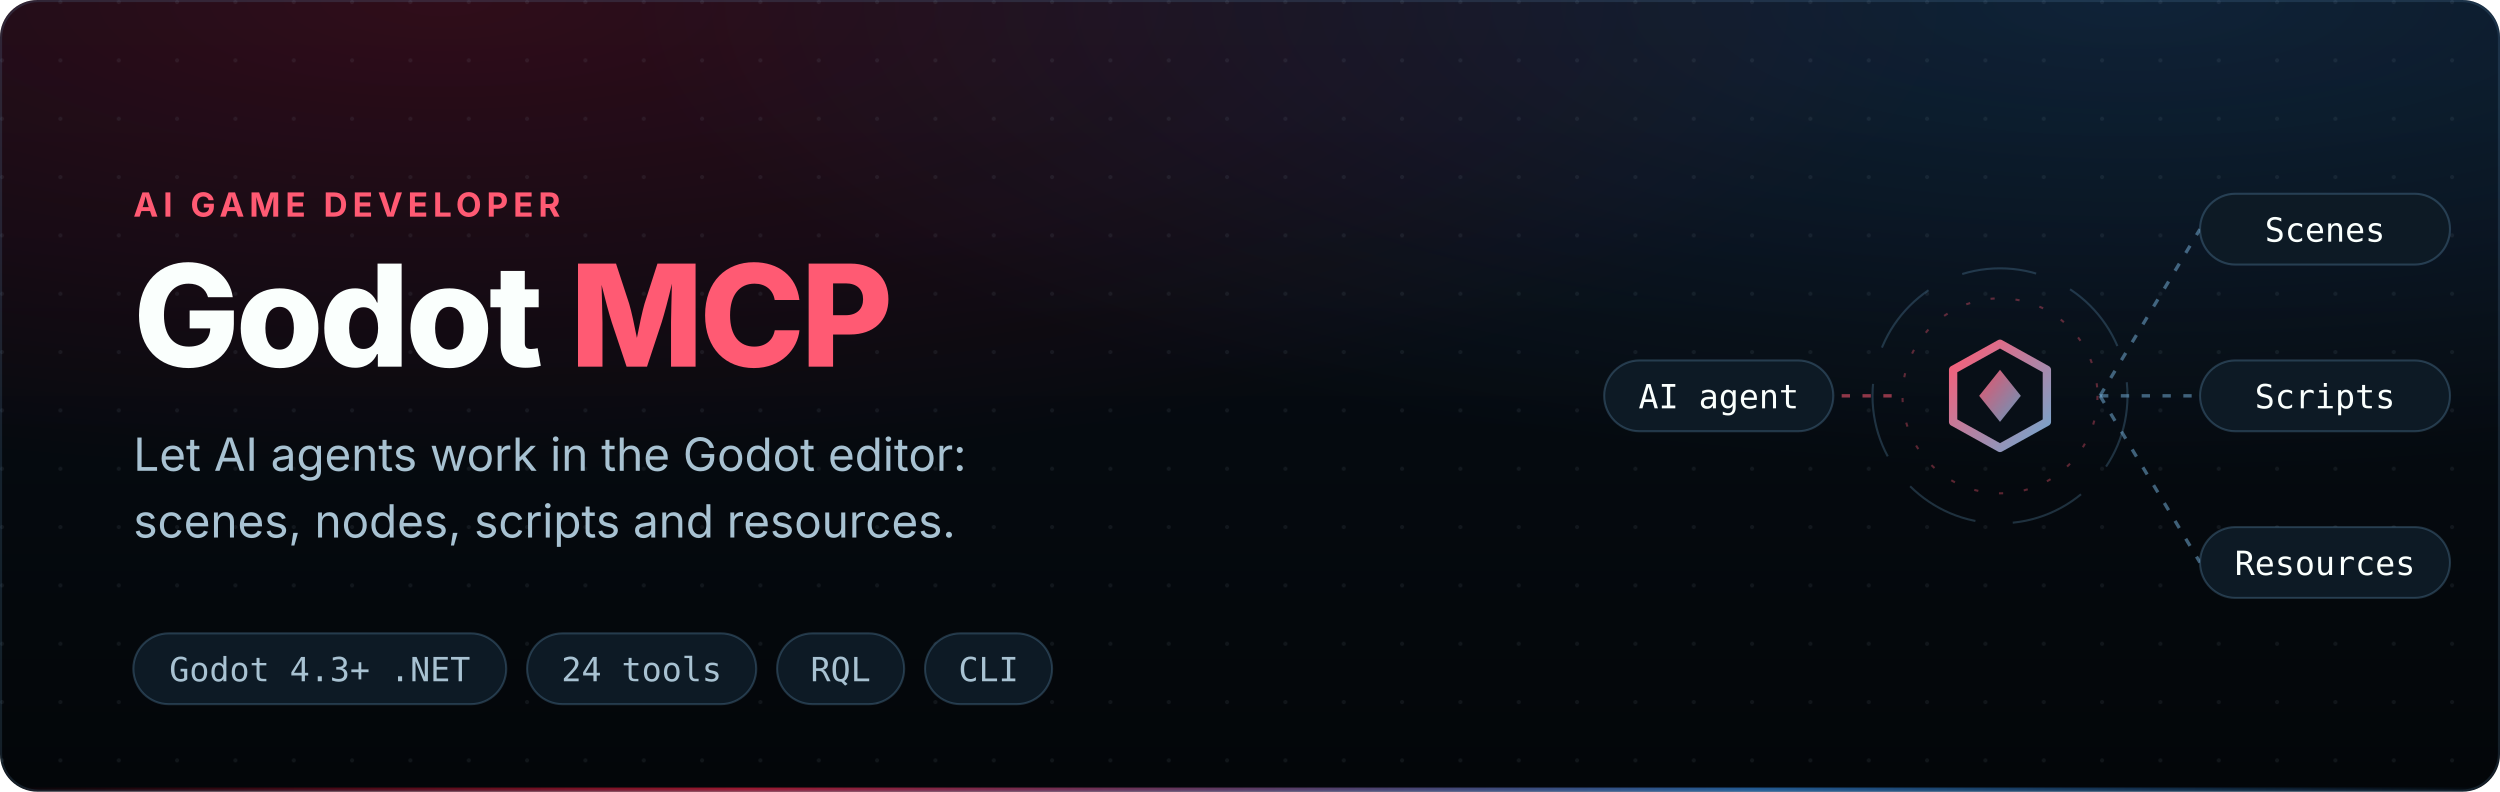
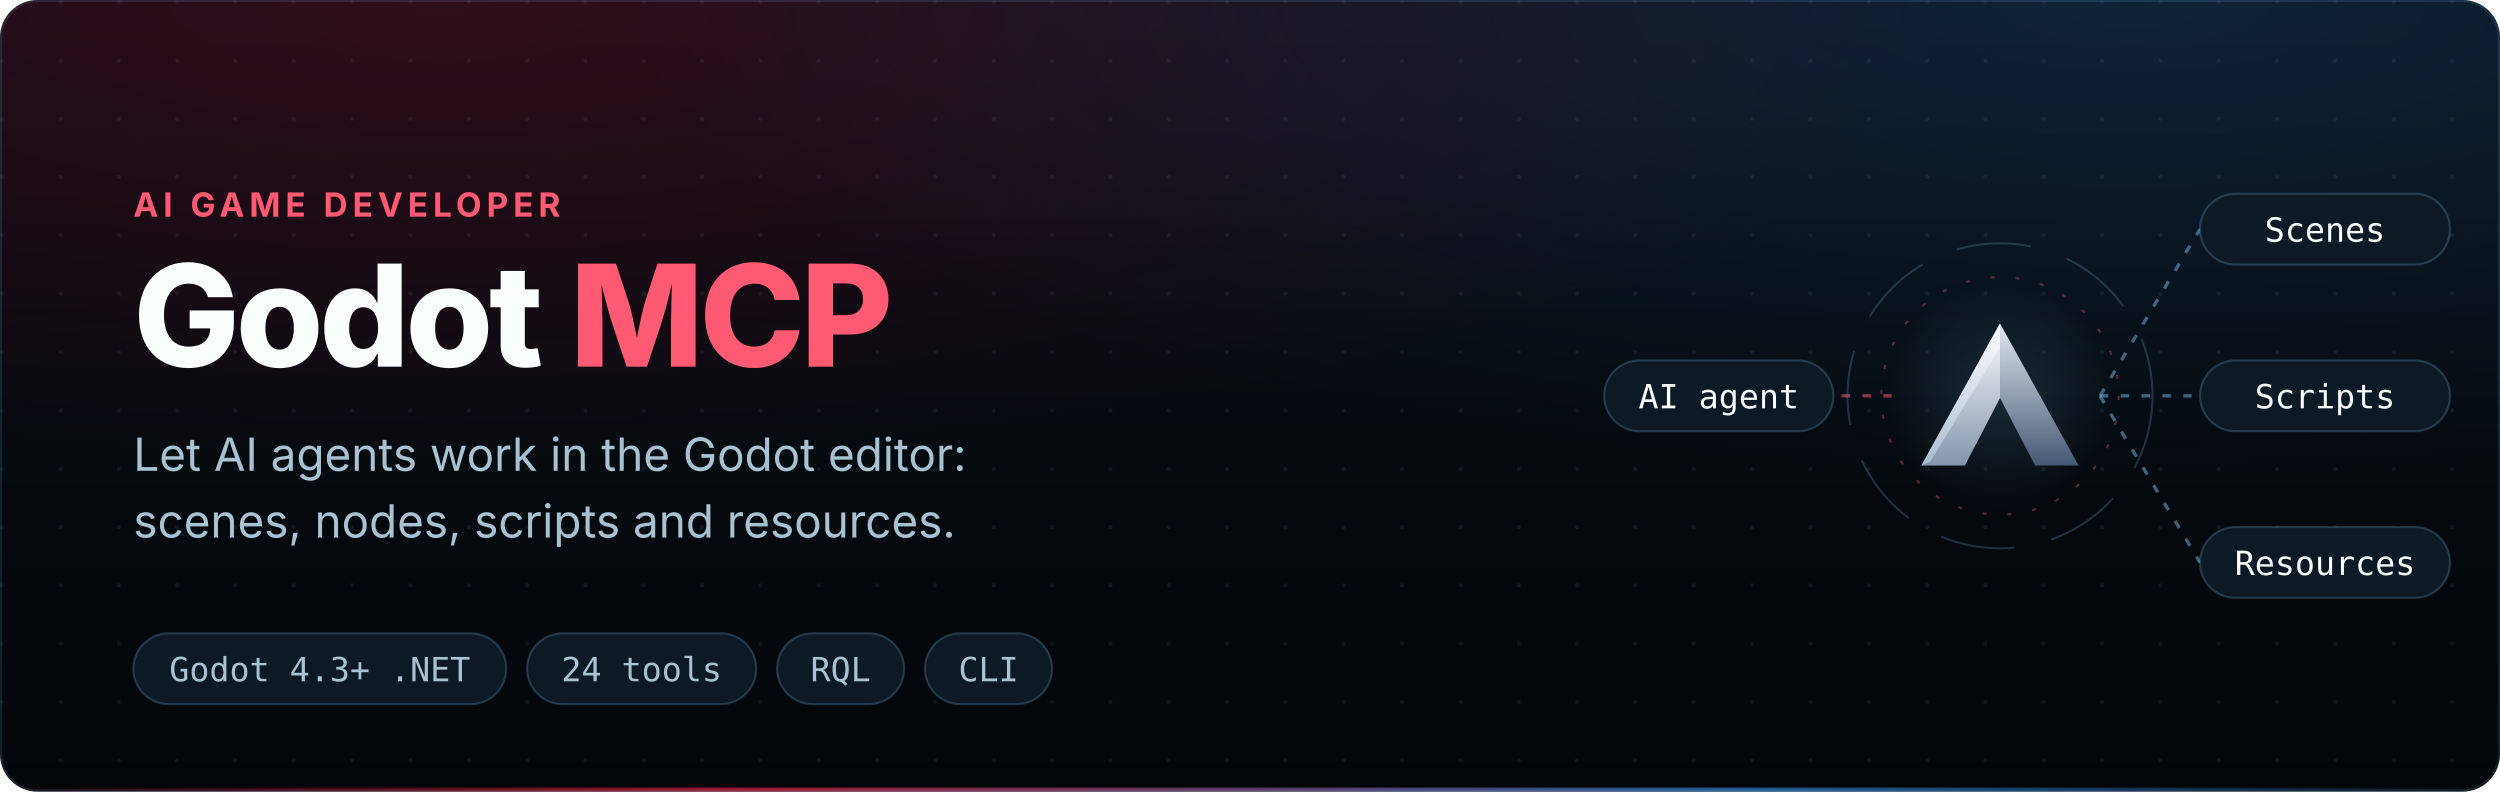
<svg xmlns="http://www.w3.org/2000/svg" width="1200" height="380" viewBox="0 0 1200 380" role="img" aria-label="Godot MCP: AI agents work in the Godot editor on scenes, nodes, scripts and resources">
  <defs>
    <linearGradient id="bg" x1="0" y1="0" x2="0" y2="1">
      <stop offset="0" stop-color="#080F17" />
      <stop offset="1" stop-color="#030609" />
    </linearGradient>
    <radialGradient id="hzR" cx="0.18" cy="0" r="0.6">
      <stop offset="0" stop-color="#FF002A" stop-opacity="0.16" />
      <stop offset="1" stop-color="#FF002A" stop-opacity="0" />
    </radialGradient>
    <radialGradient id="hzB" cx="0.85" cy="0" r="0.6">
      <stop offset="0" stop-color="#3B9BFF" stop-opacity="0.14" />
      <stop offset="1" stop-color="#3B9BFF" stop-opacity="0" />
    </radialGradient>
    <pattern id="dots" width="28" height="28" patternUnits="userSpaceOnUse">
      <circle cx="1" cy="1" r="1" fill="#A8C2D2" fill-opacity="0.08" />
    </pattern>
    <linearGradient id="rule" x1="0" y1="0" x2="1" y2="0">
      <stop offset="0" stop-color="#FF002A" stop-opacity="0" />
      <stop offset="0.3" stop-color="#FF2448" stop-opacity="0.6" />
      <stop offset="0.7" stop-color="#3B9BFF" stop-opacity="0.55" />
      <stop offset="1" stop-color="#3B9BFF" stop-opacity="0" />
    </linearGradient>
    <linearGradient id="card" x1="0" y1="0" x2="0" y2="1">
      <stop offset="0" stop-color="#0C1620" />
      <stop offset="1" stop-color="#070D14" />
    </linearGradient>
+     <linearGradient id="logoL" gradientUnits="userSpaceOnUse" x1="512" y1="190" x2="512" y2="785">
+       <stop offset="0" stop-color="#FFFFFF" />
+       <stop offset="1" stop-color="#8395AD" />
+     </linearGradient>
+     <linearGradient id="logoR" gradientUnits="userSpaceOnUse" x1="512" y1="190" x2="512" y2="785">
+       <stop offset="0" stop-color="#E1E8F1" />
+       <stop offset="1" stop-color="#455974" />
+     </linearGradient>
+     <linearGradient id="logoB" gradientUnits="userSpaceOnUse" x1="512" y1="190" x2="512" y2="785">
+       <stop offset="0" stop-color="#FFFFFF" />
+       <stop offset="1" stop-color="#AABBD0" />
+     </linearGradient>
+     <radialGradient id="logoGlow">
+       <stop offset="0" stop-color="#6FA8D0" stop-opacity=".18" />
+       <stop offset="1" stop-color="#6FA8D0" stop-opacity="0" />
+     </radialGradient>
    <linearGradient id="brand" x1="0" y1="0" x2="1" y2="1">
      <stop offset="0" stop-color="#FF5A73" />
      <stop offset="1" stop-color="#6FA8D0" />
    </linearGradient>
    <clipPath id="frame">
      <rect width="1200" height="380" rx="18" />
    </clipPath>
  </defs>
  <style>
    .s { font-family: Inter, 'Segoe UI', system-ui, -apple-system, Helvetica, Arial, sans-serif; } .m { font-family: 'JetBrains Mono', 'Cascadia Code', Consolas, Menlo, monospace; white-space: pre; }
    .pulse { animation: pulse 3.2s ease-in-out infinite; transform-box: fill-box; transform-origin: center; }
    @keyframes pulse { 0%,100% { opacity: .85; transform: scale(1); } 50% { opacity: 1; transform: scale(1.04); } }
    .spin { animation: spin 40s linear infinite; transform-box: fill-box; transform-origin: center; }
    .spin.r { animation-duration: 60s; animation-direction: reverse; }
    @keyframes spin { to { transform: rotate(360deg); } }
    .blink { animation: blink 1.1s steps(1) infinite; } @keyframes blink { 50% { opacity: 0; } }
    
    @media (prefers-reduced-motion: reduce) { * { animation: none !important; } }
  </style>
  <g clip-path="url(#frame)">
    <rect width="1200" height="380" fill="url(#bg)" />
    <rect width="1200" height="380" fill="url(#hzR)" />
    <rect width="1200" height="380" fill="url(#hzB)" />
    <rect width="1200" height="380" fill="url(#dots)" />
    <text x="64" y="104" text-anchor="start" class="s" font-size="16" font-weight="700" letter-spacing="2.4" fill="#FF5A73">AI GAME DEVELOPER</text>
    <text x="64" y="176" class="s" font-size="68" font-weight="800" letter-spacing="-2" fill="#FAFFFD">Godot <tspan fill="#FF5A73">MCP</tspan>
    </text>
    <text x="64" y="226" class="s" font-size="22" fill="#A8C2D2">Let AI agents work in the Godot editor:</text>
    <text x="64" y="258" class="s" font-size="22" fill="#A8C2D2">scenes, nodes, scripts and resources.</text>
    <g transform="translate(64 304)">
      <rect width="179" height="34" rx="17" fill="#0D1A25" stroke="rgba(111,168,208,0.45)" stroke-opacity=".6" />
      <text x="89.5" y="23" text-anchor="middle" class="m" font-size="16" fill="#A8C2D2">Godot 4.3+ .NET</text>
    </g>
    <g transform="translate(253 304)">
      <rect width="110" height="34" rx="17" fill="#0D1A25" stroke="rgba(111,168,208,0.45)" stroke-opacity=".6" />
      <text x="55.0" y="23" text-anchor="middle" class="m" font-size="16" fill="#A8C2D2">24 tools</text>
    </g>
    <g transform="translate(373 304)">
      <rect width="61" height="34" rx="17" fill="#0D1A25" stroke="rgba(111,168,208,0.45)" stroke-opacity=".6" />
      <text x="30.5" y="23" text-anchor="middle" class="m" font-size="16" fill="#A8C2D2">RQL</text>
    </g>
    <g transform="translate(444 304)">
      <rect width="61" height="34" rx="17" fill="#0D1A25" stroke="rgba(111,168,208,0.45)" stroke-opacity=".6" />
      <text x="30.5" y="23" text-anchor="middle" class="m" font-size="16" fill="#A8C2D2">CLI</text>
    </g>
    <path id="w1" d="M884 190 L912 190" fill="none" stroke="#FF5A73" stroke-opacity=".55" stroke-width="1.6" stroke-dasharray="4 6" />
    <circle r="4" fill="#FF5A73">
      <animateMotion dur="1.6s" begin="-0.0s" repeatCount="indefinite">
        <mpath href="#w1" />
      </animateMotion>
    </circle>
    <path id="w2" d="M1008 190 L1056 110" fill="none" stroke="#6FA8D0" stroke-opacity=".55" stroke-width="1.6" stroke-dasharray="4 6" />
    <circle r="4" fill="#6FA8D0">
      <animateMotion dur="2.2s" begin="-0.0s" repeatCount="indefinite">
        <mpath href="#w2" />
      </animateMotion>
    </circle>
    <path id="w3" d="M1008 190 L1056 190" fill="none" stroke="#6FA8D0" stroke-opacity=".55" stroke-width="1.6" stroke-dasharray="4 6" />
    <circle r="4" fill="#6FA8D0">
      <animateMotion dur="2.2s" begin="-0.6s" repeatCount="indefinite">
        <mpath href="#w3" />
      </animateMotion>
    </circle>
    <path id="w4" d="M1008 190 L1056 270" fill="none" stroke="#6FA8D0" stroke-opacity=".55" stroke-width="1.6" stroke-dasharray="4 6" />
    <circle r="4" fill="#6FA8D0">
      <animateMotion dur="2.2s" begin="-1.2s" repeatCount="indefinite">
        <mpath href="#w4" />
      </animateMotion>
    </circle>
-     <circle class="spin" cx="960" cy="190" r="46.8" fill="none" stroke="#FF5A73" stroke-opacity=".35" stroke-dasharray="2 10" />
-     <circle class="spin r" cx="960" cy="190" r="61.2" fill="none" stroke="#6FA8D0" stroke-opacity=".25" stroke-dasharray="36 18" />
+     <circle cx="960" cy="190" r="54.0" fill="url(#logoGlow)" />
+     <circle class="spin" cx="960" cy="190" r="57.0" fill="none" stroke="#FF5A73" stroke-opacity=".35" stroke-dasharray="2 10" />
+     <circle class="spin r" cx="960" cy="190" r="73.2" fill="none" stroke="#6FA8D0" stroke-opacity=".25" stroke-dasharray="36 18" />
    <g class="pulse">
-       <polygon points="960.0,165.0 982.5,177.5 982.5,202.5 960.0,215.0 937.5,202.5 937.5,177.5" fill="#080F17" stroke="url(#brand)" stroke-width="4.0" stroke-linejoin="round" />
-       <polygon points="960.0,177.5 970.0,190.0 960.0,202.5 950.0,190.0" fill="url(#brand)" opacity=".9" />
+       <g transform="translate(900.92 132.88) scale(0.1154)">
+         <path d="M512 194 L512 504 L366 785 L185 785 Z" fill="url(#logoL)" />
+         <path d="M512 194 L839 785 L658 785 L512 504 Z" fill="url(#logoR)" />
+         <path d="M512 194 L512 294 L223 767 L185 785 Z" fill="url(#logoB)" />
+       </g>
    </g>
    <g transform="translate(770 173)">
      <rect width="110" height="34" rx="17" fill="#0D1A25" stroke="rgba(111,168,208,0.45)" stroke-opacity=".6" />
      <text x="55.0" y="23" text-anchor="middle" class="m" font-size="16" fill="#FAFFFD">AI agent</text>
    </g>
    <g transform="translate(1056 93)">
      <rect width="120" height="34" rx="17" fill="#0D1A25" stroke="rgba(111,168,208,0.45)" stroke-opacity=".6" />
      <text x="60.0" y="23" text-anchor="middle" class="m" font-size="16" fill="#FAFFFD">Scenes</text>
    </g>
    <g transform="translate(1056 173)">
      <rect width="120" height="34" rx="17" fill="#0D1A25" stroke="rgba(111,168,208,0.45)" stroke-opacity=".6" />
      <text x="60.0" y="23" text-anchor="middle" class="m" font-size="16" fill="#FAFFFD">Scripts</text>
    </g>
    <g transform="translate(1056 253)">
      <rect width="120" height="34" rx="17" fill="#0D1A25" stroke="rgba(111,168,208,0.45)" stroke-opacity=".6" />
      <text x="60.0" y="23" text-anchor="middle" class="m" font-size="16" fill="#FAFFFD">Resources</text>
    </g>
    <rect x="0" y="378" width="1200" height="2" fill="url(#rule)" />
  </g>
  <rect x=".5" y=".5" width="1199" height="379" rx="18" fill="none" stroke="rgba(111,168,208,0.16)" />
</svg>
